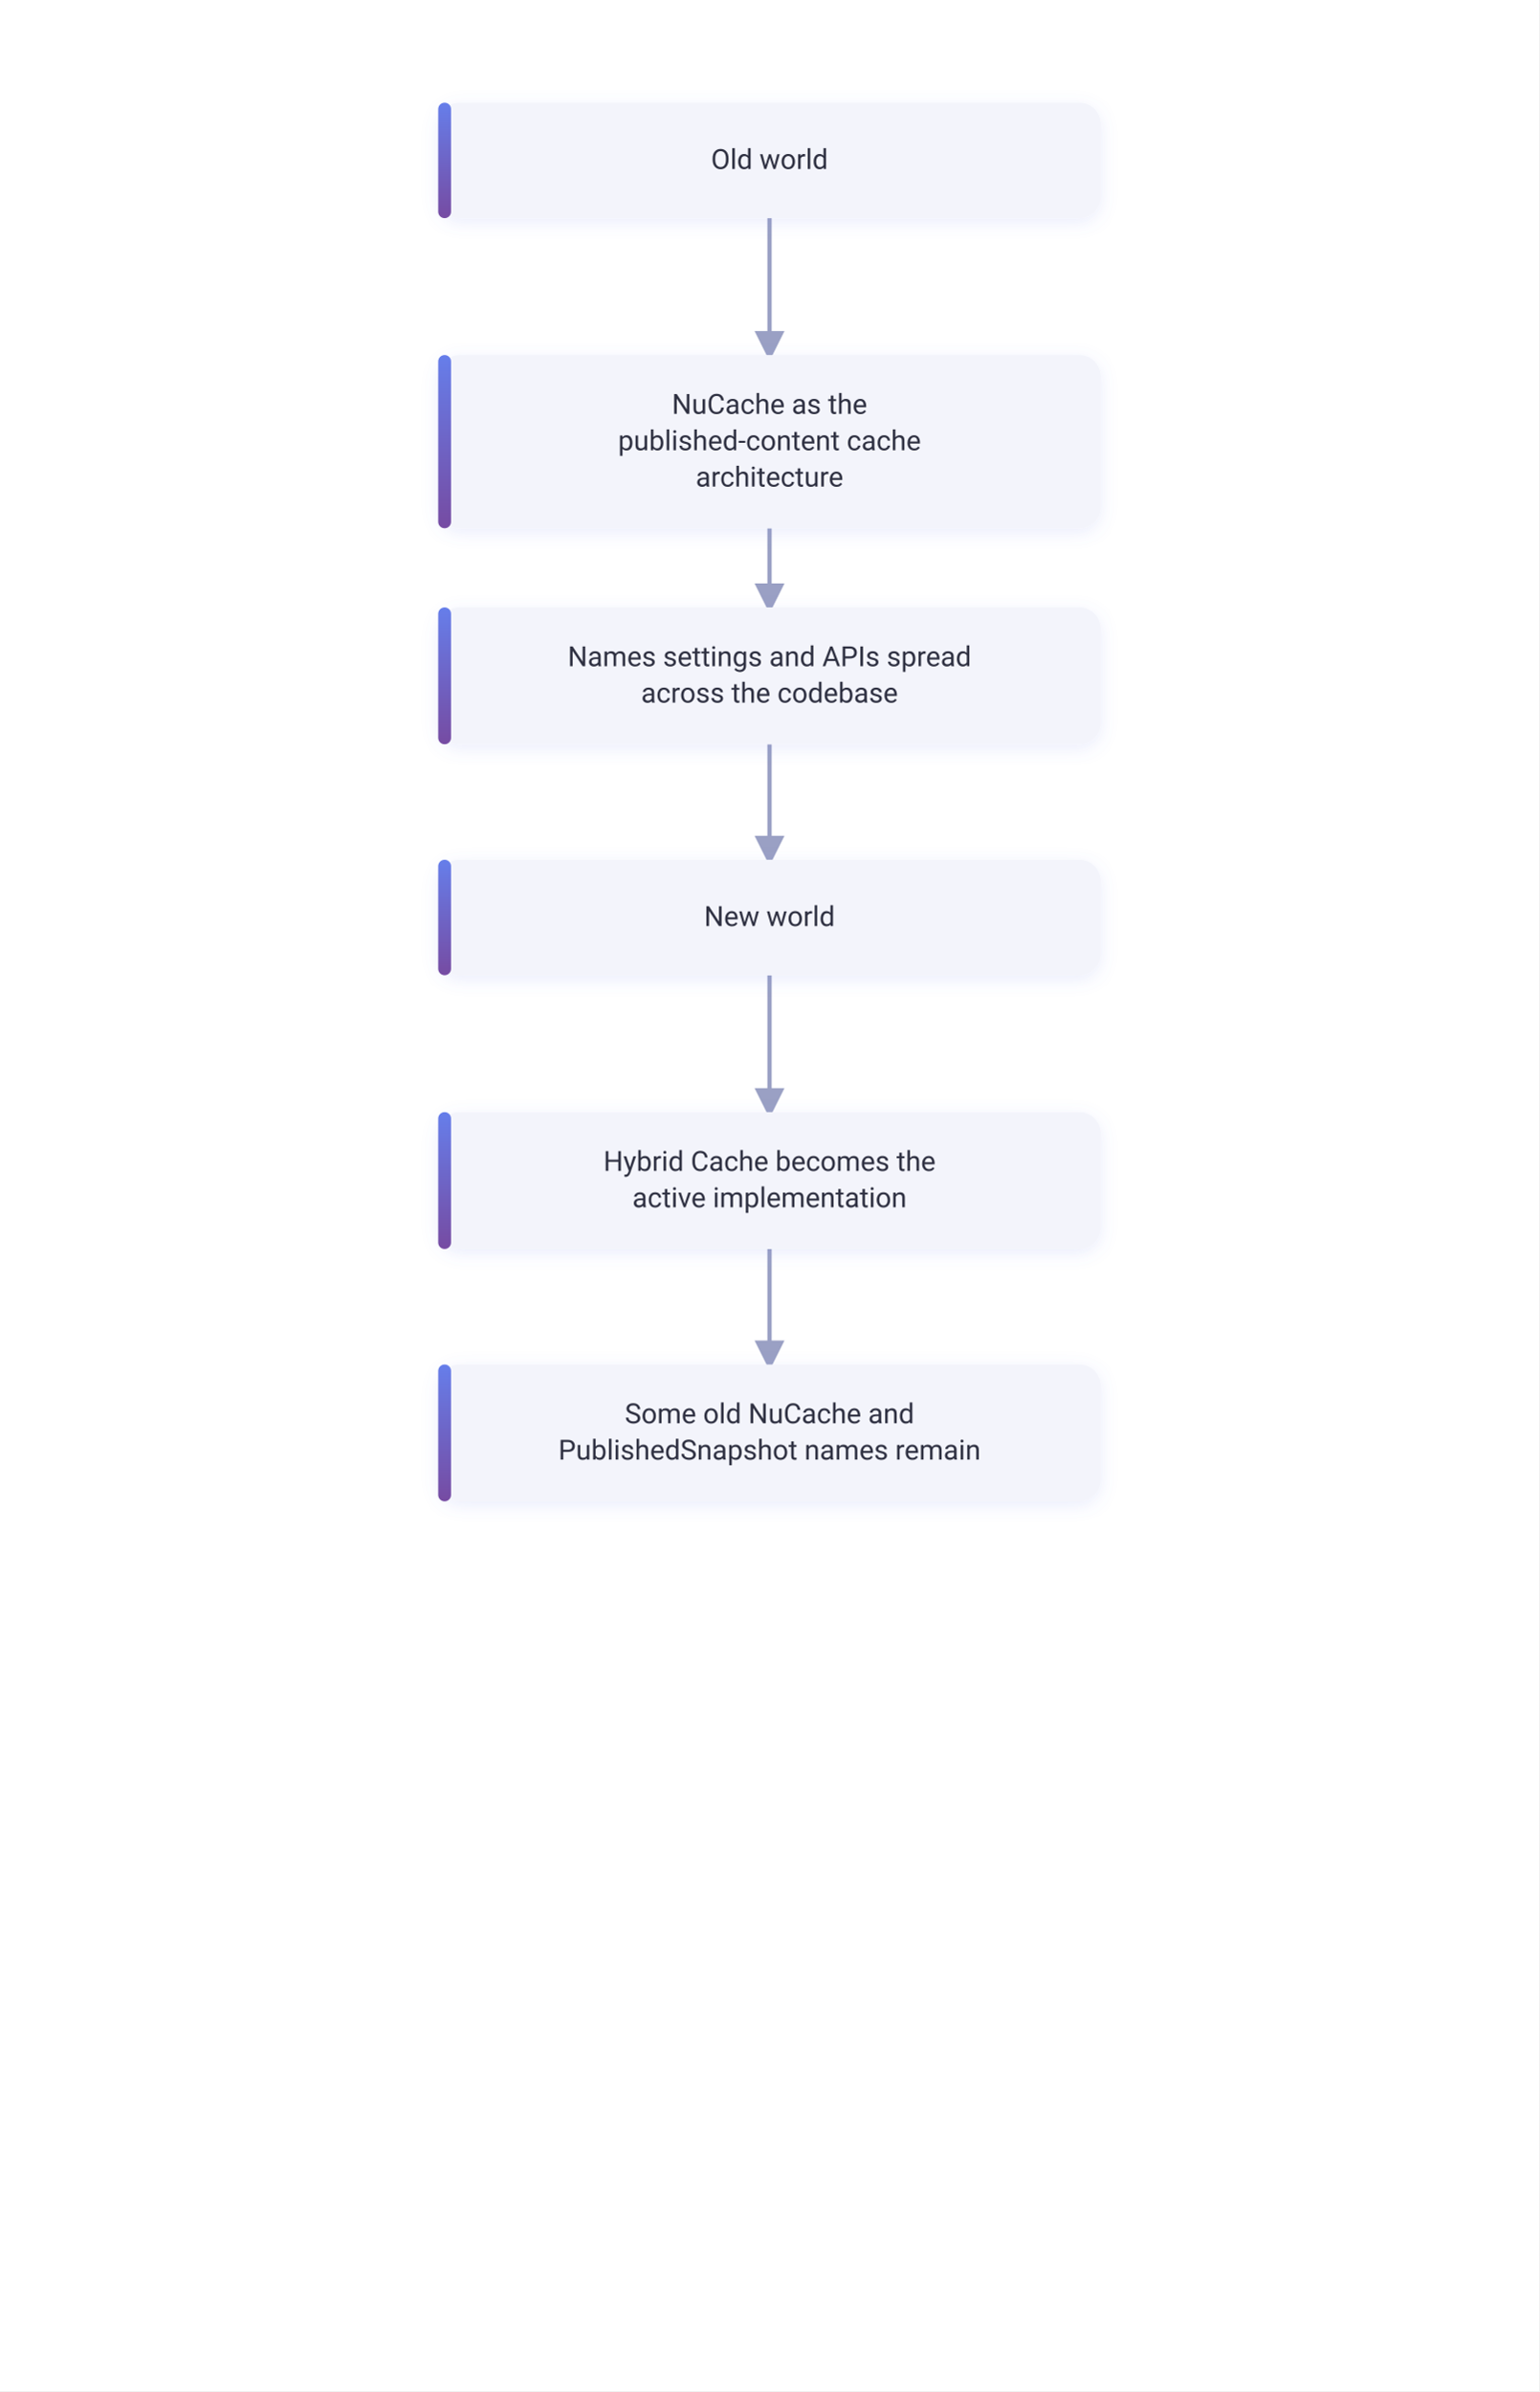
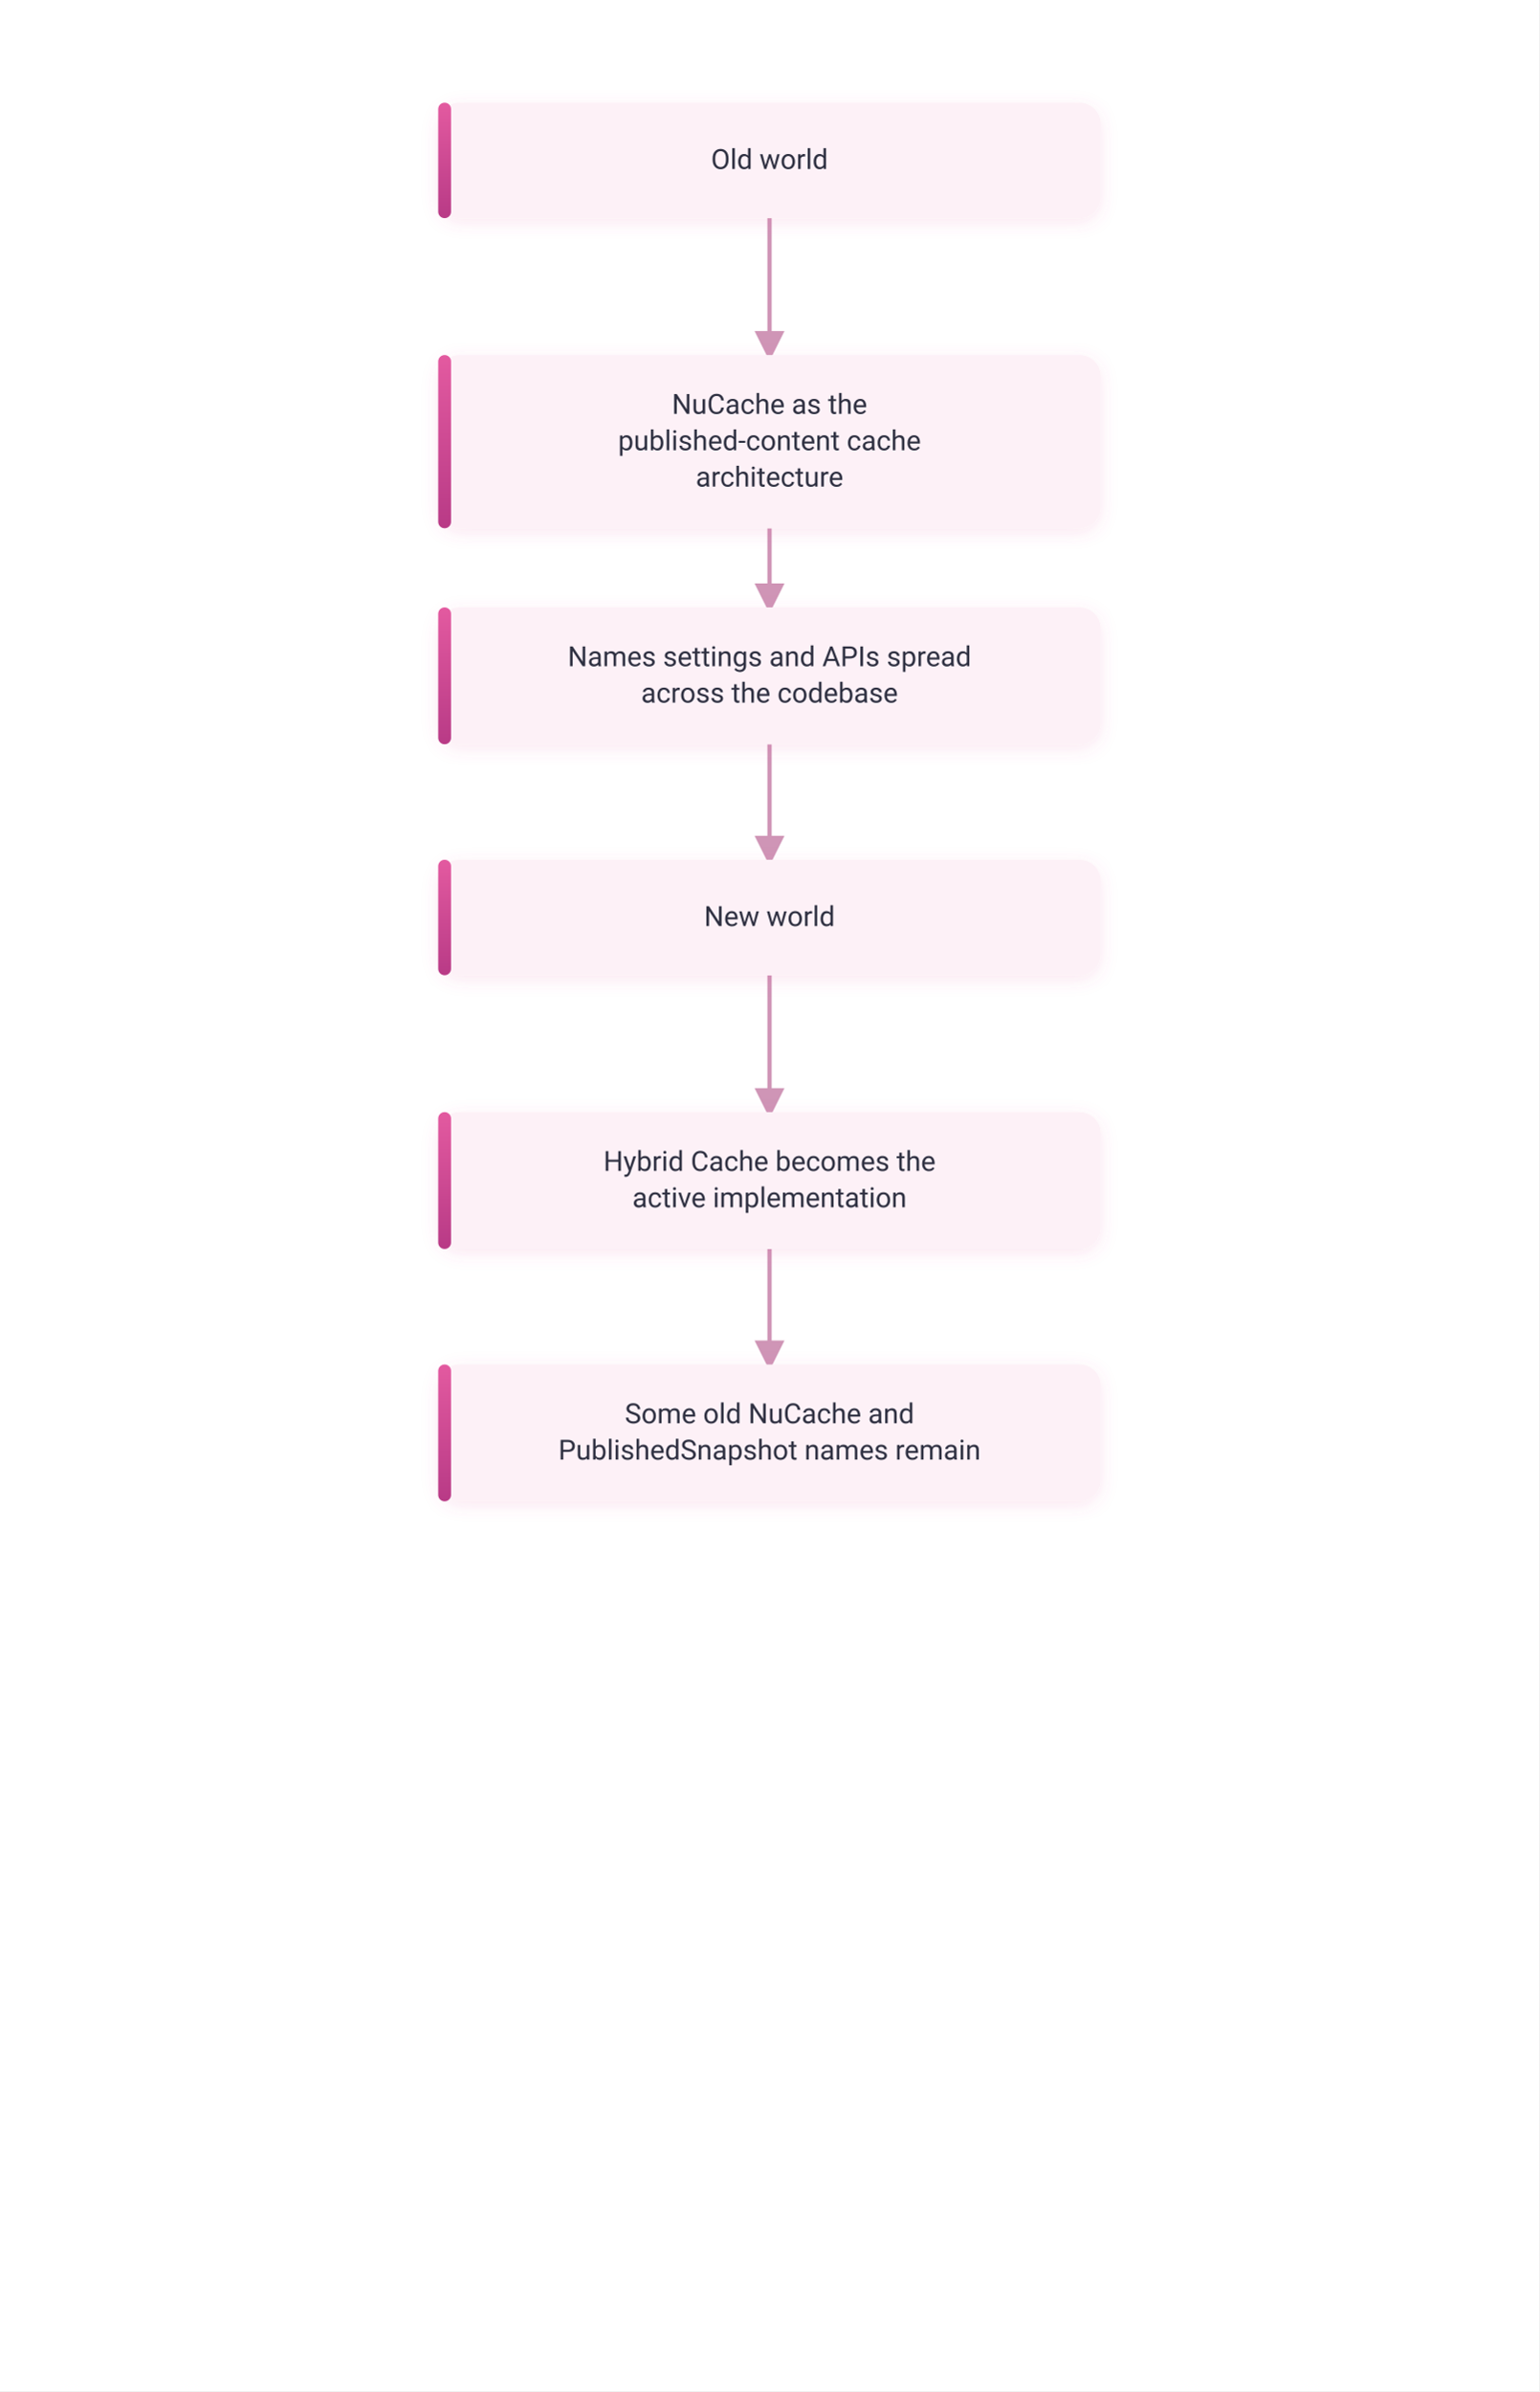
<svg xmlns="http://www.w3.org/2000/svg" viewBox="0 0 720 1118" font-family="-apple-system, BlinkMacSystemFont, 'Segoe UI', Roboto, sans-serif">
  <defs>
    <linearGradient id="lineGrad" x1="0" y1="0" x2="0" y2="1">
-       <stop offset="0%" stop-color="#667eea" />
-       <stop offset="100%" stop-color="#764ba2" />
+       <stop offset="0%" stop-color="#e35aa0" />
+       <stop offset="100%" stop-color="#b83a86" />
    </linearGradient>
    <filter id="soft" x="-20%" y="-20%" width="140%" height="140%">
-       <feDropShadow dx="0" dy="2" stdDeviation="4" flood-color="#667eea" flood-opacity="0.14" />
+       <feDropShadow dx="0" dy="2" stdDeviation="4" flood-color="#e35aa0" flood-opacity="0.14" />
    </filter>
    <marker id="arrow" viewBox="0 0 10 10" refX="8" refY="5" markerWidth="7" markerHeight="7" orient="auto-start-reverse">
-       <path d="M0,0 L10,5 L0,10 z" fill="#9aa0c4" />
+       <path d="M0,0 L10,5 L0,10 z" fill="#cf95b6" />
    </marker>
  </defs>
  <rect width="720" height="1118" fill="white" />
-   <path d="M360,102 C360,134 360,134 360,166" stroke="#9aa0c4" stroke-width="2" fill="none" marker-end="url(#arrow)" />
-   <path d="M360,247 C360,265.5 360,265.5 360,284" stroke="#9aa0c4" stroke-width="2" fill="none" marker-end="url(#arrow)" />
-   <path d="M360,348 C360,375 360,375 360,402" stroke="#9aa0c4" stroke-width="2" fill="none" marker-end="url(#arrow)" />
-   <path d="M360,456 C360,488 360,488 360,520" stroke="#9aa0c4" stroke-width="2" fill="none" marker-end="url(#arrow)" />
-   <path d="M360,584 C360,611 360,611 360,638" stroke="#9aa0c4" stroke-width="2" fill="none" marker-end="url(#arrow)" />
-   <rect x="205" y="48" width="310" height="54" rx="10" fill="#f3f4fb" stroke="none" stroke-width="0" filter="url(#soft)" />
+   <path d="M360,102 C360,134 360,134 360,166" stroke="#cf95b6" stroke-width="2" fill="none" marker-end="url(#arrow)" />
+   <path d="M360,247 C360,265.5 360,265.5 360,284" stroke="#cf95b6" stroke-width="2" fill="none" marker-end="url(#arrow)" />
+   <path d="M360,348 C360,375 360,375 360,402" stroke="#cf95b6" stroke-width="2" fill="none" marker-end="url(#arrow)" />
+   <path d="M360,456 C360,488 360,488 360,520" stroke="#cf95b6" stroke-width="2" fill="none" marker-end="url(#arrow)" />
+   <path d="M360,584 C360,611 360,611 360,638" stroke="#cf95b6" stroke-width="2" fill="none" marker-end="url(#arrow)" />
+   <rect x="205" y="48" width="310" height="54" rx="10" fill="#fdf1f7" stroke="none" stroke-width="0" filter="url(#soft)" />
  <rect x="205" y="48" width="6" height="54" rx="3" fill="url(#lineGrad)" />
  <text x="360" y="79" text-anchor="middle" font-size="13" font-weight="400" fill="#2f3142">Old world</text>
-   <rect x="205" y="166" width="310" height="81" rx="10" fill="#f3f4fb" stroke="none" stroke-width="0" filter="url(#soft)" />
+   <rect x="205" y="166" width="310" height="81" rx="10" fill="#fdf1f7" stroke="none" stroke-width="0" filter="url(#soft)" />
  <rect x="205" y="166" width="6" height="81" rx="3" fill="url(#lineGrad)" />
  <text x="360" y="193.5" text-anchor="middle" font-size="13" font-weight="400" fill="#2f3142">NuCache as the</text>
  <text x="360" y="210.5" text-anchor="middle" font-size="13" font-weight="400" fill="#2f3142">published-content cache</text>
  <text x="360" y="227.5" text-anchor="middle" font-size="13" font-weight="400" fill="#2f3142">architecture</text>
-   <rect x="205" y="284" width="310" height="64" rx="10" fill="#f3f4fb" stroke="none" stroke-width="0" filter="url(#soft)" />
+   <rect x="205" y="284" width="310" height="64" rx="10" fill="#fdf1f7" stroke="none" stroke-width="0" filter="url(#soft)" />
  <rect x="205" y="284" width="6" height="64" rx="3" fill="url(#lineGrad)" />
  <text x="360" y="311.5" text-anchor="middle" font-size="13" font-weight="400" fill="#2f3142">Names settings and APIs spread</text>
  <text x="360" y="328.5" text-anchor="middle" font-size="13" font-weight="400" fill="#2f3142">across the codebase</text>
-   <rect x="205" y="402" width="310" height="54" rx="10" fill="#f3f4fb" stroke="none" stroke-width="0" filter="url(#soft)" />
+   <rect x="205" y="402" width="310" height="54" rx="10" fill="#fdf1f7" stroke="none" stroke-width="0" filter="url(#soft)" />
  <rect x="205" y="402" width="6" height="54" rx="3" fill="url(#lineGrad)" />
  <text x="360" y="433" text-anchor="middle" font-size="13" font-weight="400" fill="#2f3142">New world</text>
-   <rect x="205" y="520" width="310" height="64" rx="10" fill="#f3f4fb" stroke="none" stroke-width="0" filter="url(#soft)" />
+   <rect x="205" y="520" width="310" height="64" rx="10" fill="#fdf1f7" stroke="none" stroke-width="0" filter="url(#soft)" />
  <rect x="205" y="520" width="6" height="64" rx="3" fill="url(#lineGrad)" />
  <text x="360" y="547.5" text-anchor="middle" font-size="13" font-weight="400" fill="#2f3142">Hybrid Cache becomes the</text>
  <text x="360" y="564.5" text-anchor="middle" font-size="13" font-weight="400" fill="#2f3142">active implementation</text>
-   <rect x="205" y="638" width="310" height="64" rx="10" fill="#f3f4fb" stroke="none" stroke-width="0" filter="url(#soft)" />
+   <rect x="205" y="638" width="310" height="64" rx="10" fill="#fdf1f7" stroke="none" stroke-width="0" filter="url(#soft)" />
  <rect x="205" y="638" width="6" height="64" rx="3" fill="url(#lineGrad)" />
  <text x="360" y="665.5" text-anchor="middle" font-size="13" font-weight="400" fill="#2f3142">Some old NuCache and</text>
  <text x="360" y="682.5" text-anchor="middle" font-size="13" font-weight="400" fill="#2f3142">PublishedSnapshot names remain</text>
</svg>
